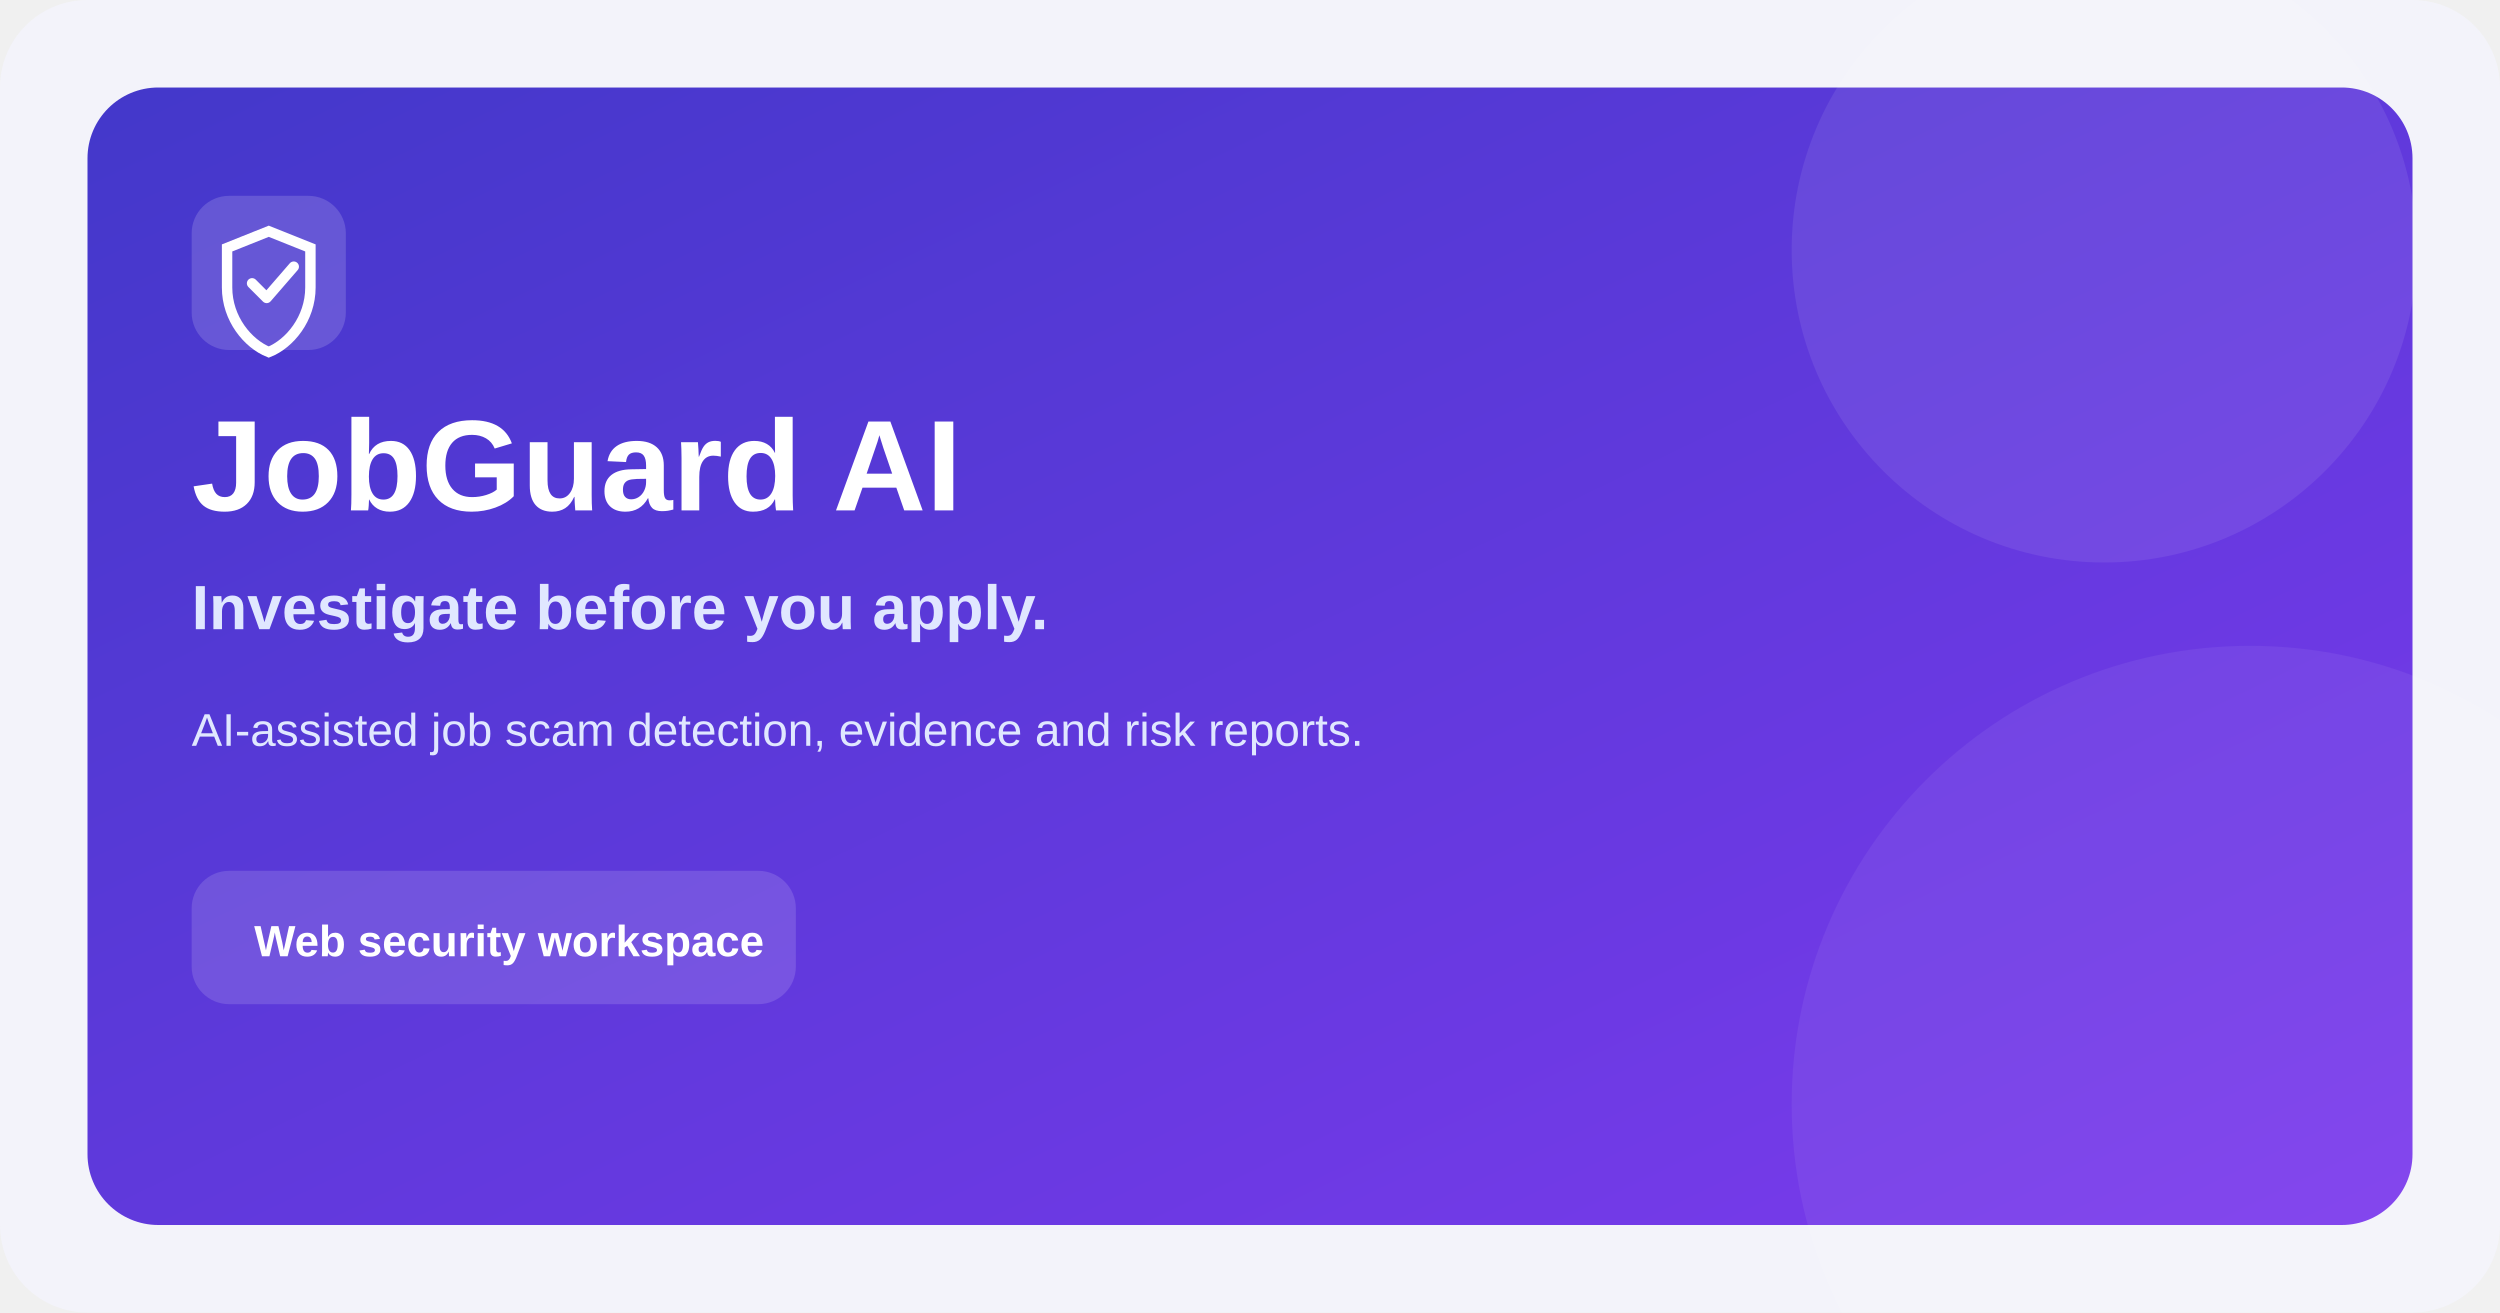
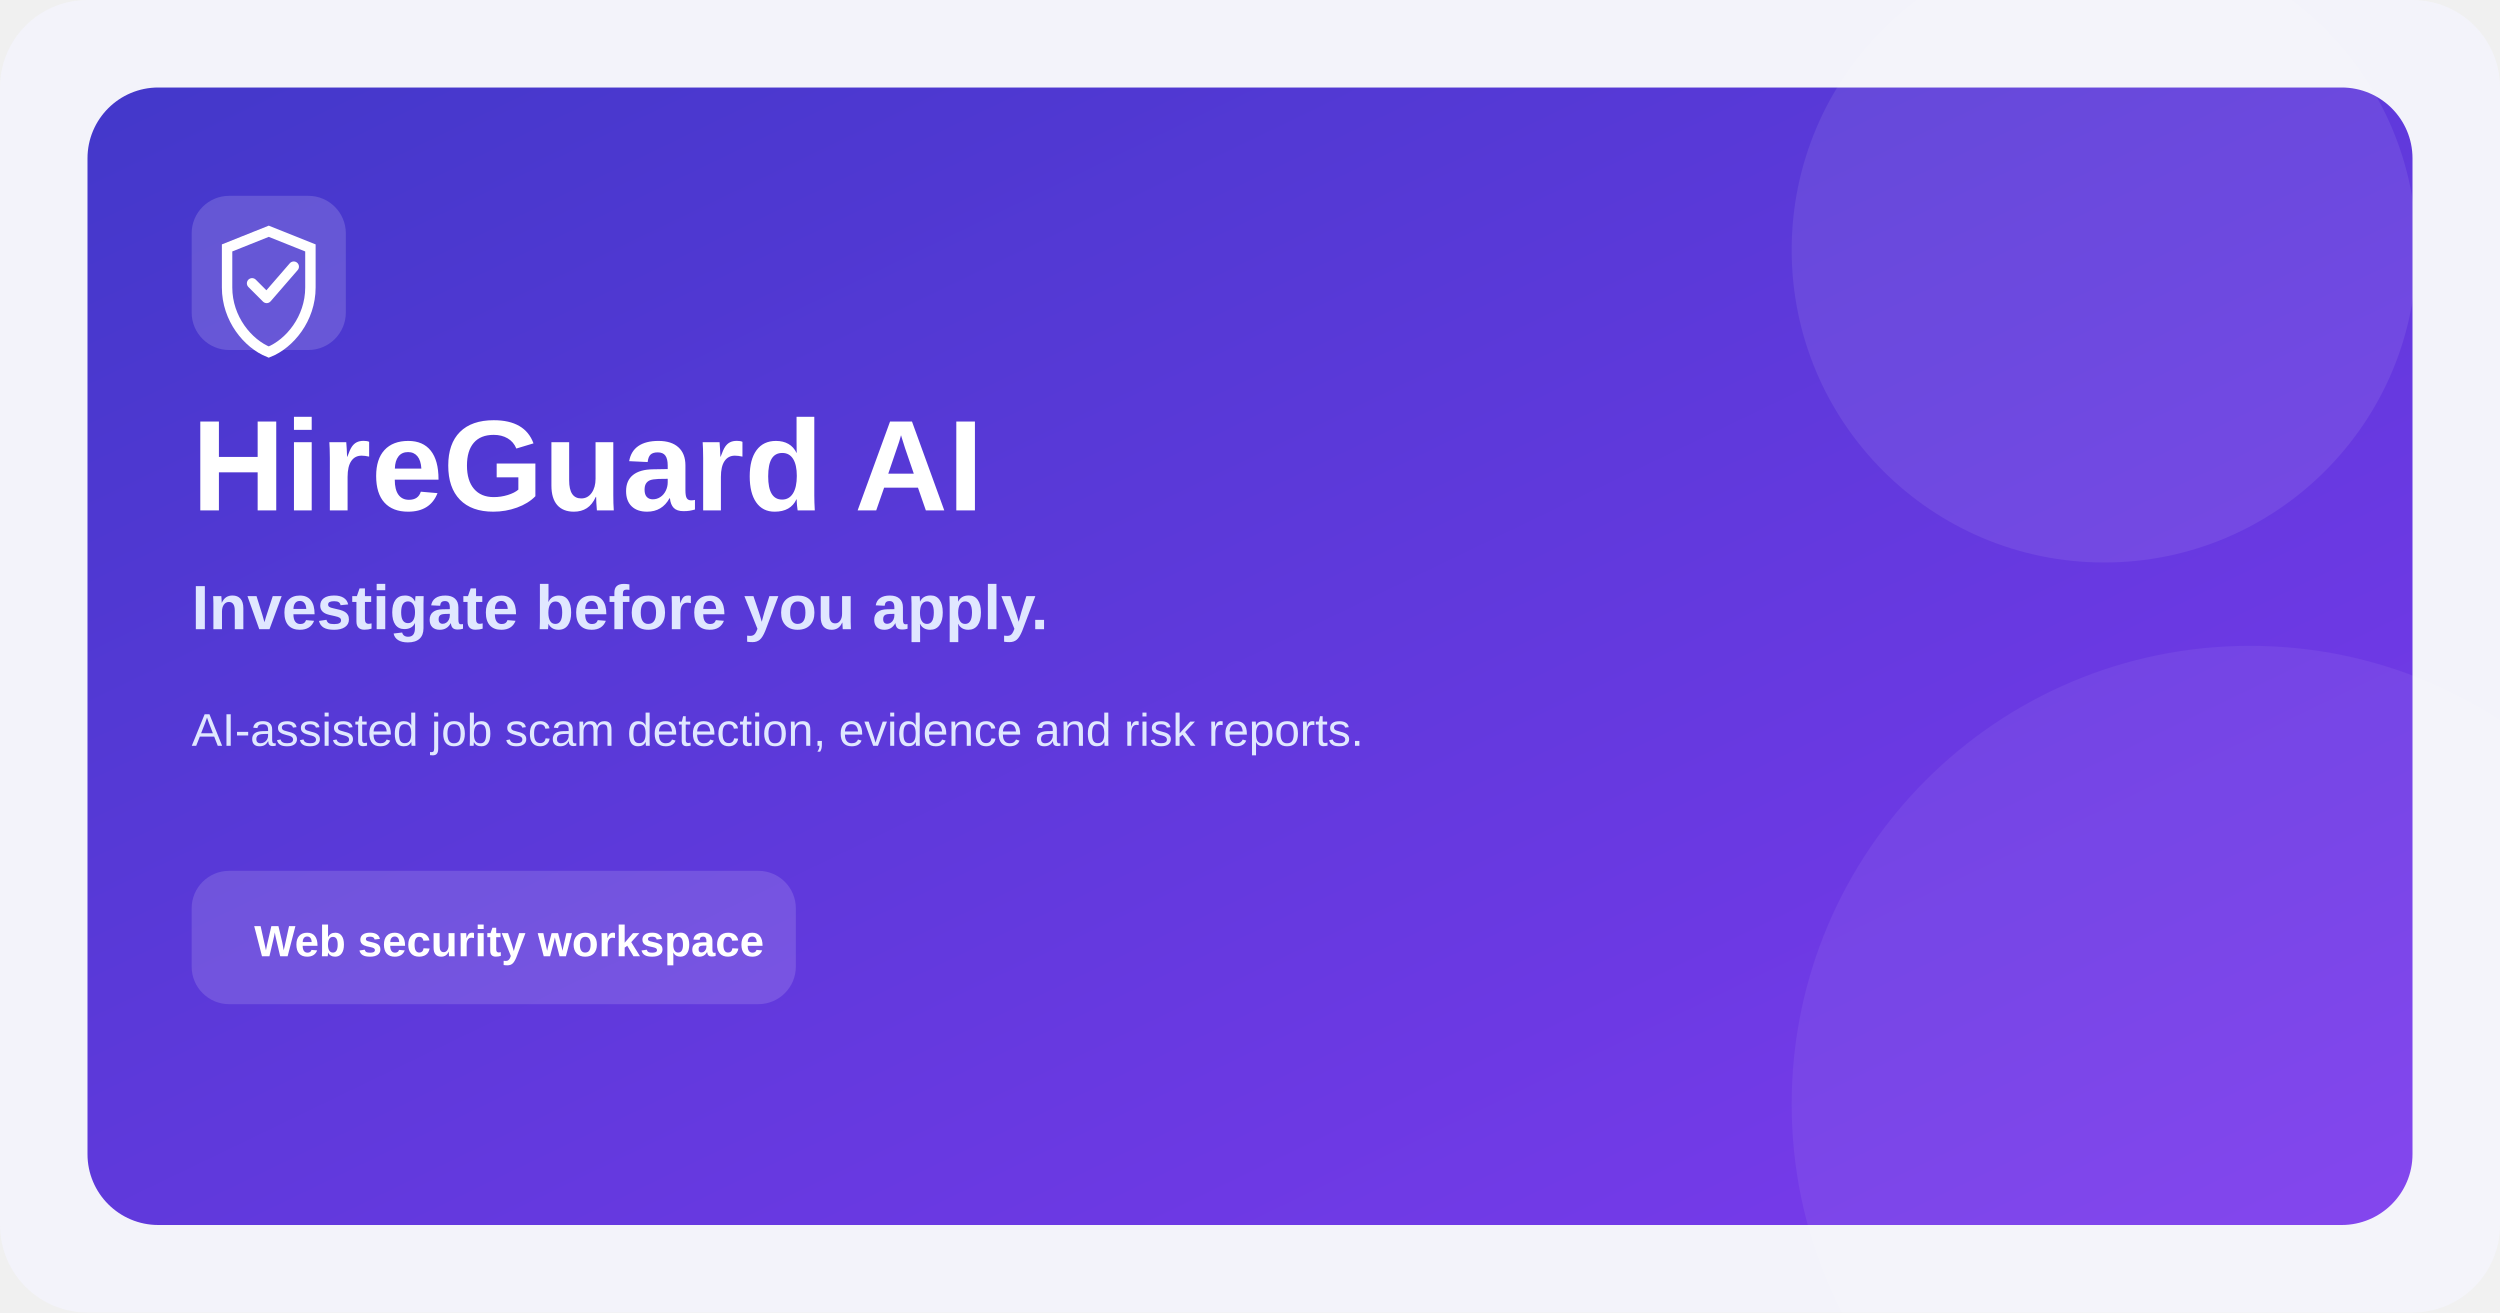
<svg xmlns="http://www.w3.org/2000/svg" width="1200" height="630" viewBox="0 0 1200 630" role="img" aria-labelledby="title desc">
  <defs>
    <linearGradient id="bg" x1="0" x2="1" y1="0" y2="1">
      <stop offset="0" stop-color="#4338ca" />
      <stop offset="1" stop-color="#7c3aed" />
    </linearGradient>
  </defs>
  <rect width="1200" height="630" rx="42" fill="#f3f3fa" />
  <rect x="42" y="42" width="1116" height="546" rx="34" fill="url(#bg)" />
  <circle cx="1010" cy="120" r="150" fill="#ffffff" opacity=".08" />
  <circle cx="1080" cy="530" r="220" fill="#ffffff" opacity=".06" />
  <rect x="92" y="94" width="74" height="74" rx="18" fill="#ffffff" opacity=".16" />
  <path d="M129 111l20 8v19c0 15-10 27-20 31-10-4-20-16-20-31v-19z" fill="none" stroke="#fff" stroke-width="5" />
  <path d="M121 136l7 7 13-15" fill="none" stroke="#fff" stroke-width="5" stroke-linecap="round" stroke-linejoin="round" />
-   <text x="92" y="245" fill="#fff" font-family="Arial, sans-serif" font-size="62" font-weight="700">JobGuard AI</text>
+   <text x="92" y="245" fill="#fff" font-family="Arial, sans-serif" font-size="62" font-weight="700">HireGuard AI</text>
  <text x="92" y="302" fill="#e0e7ff" font-family="Arial, sans-serif" font-size="30" font-weight="600">Investigate before you apply.</text>
  <text x="92" y="358" fill="#e0e7ff" font-family="Arial, sans-serif" font-size="22">AI-assisted job scam detection, evidence and risk reports.</text>
  <rect x="92" y="418" width="290" height="64" rx="18" fill="#fff" opacity=".14" />
  <text x="122" y="459" fill="#fff" font-family="Arial, sans-serif" font-size="21" font-weight="700">Web security workspace</text>
</svg>
